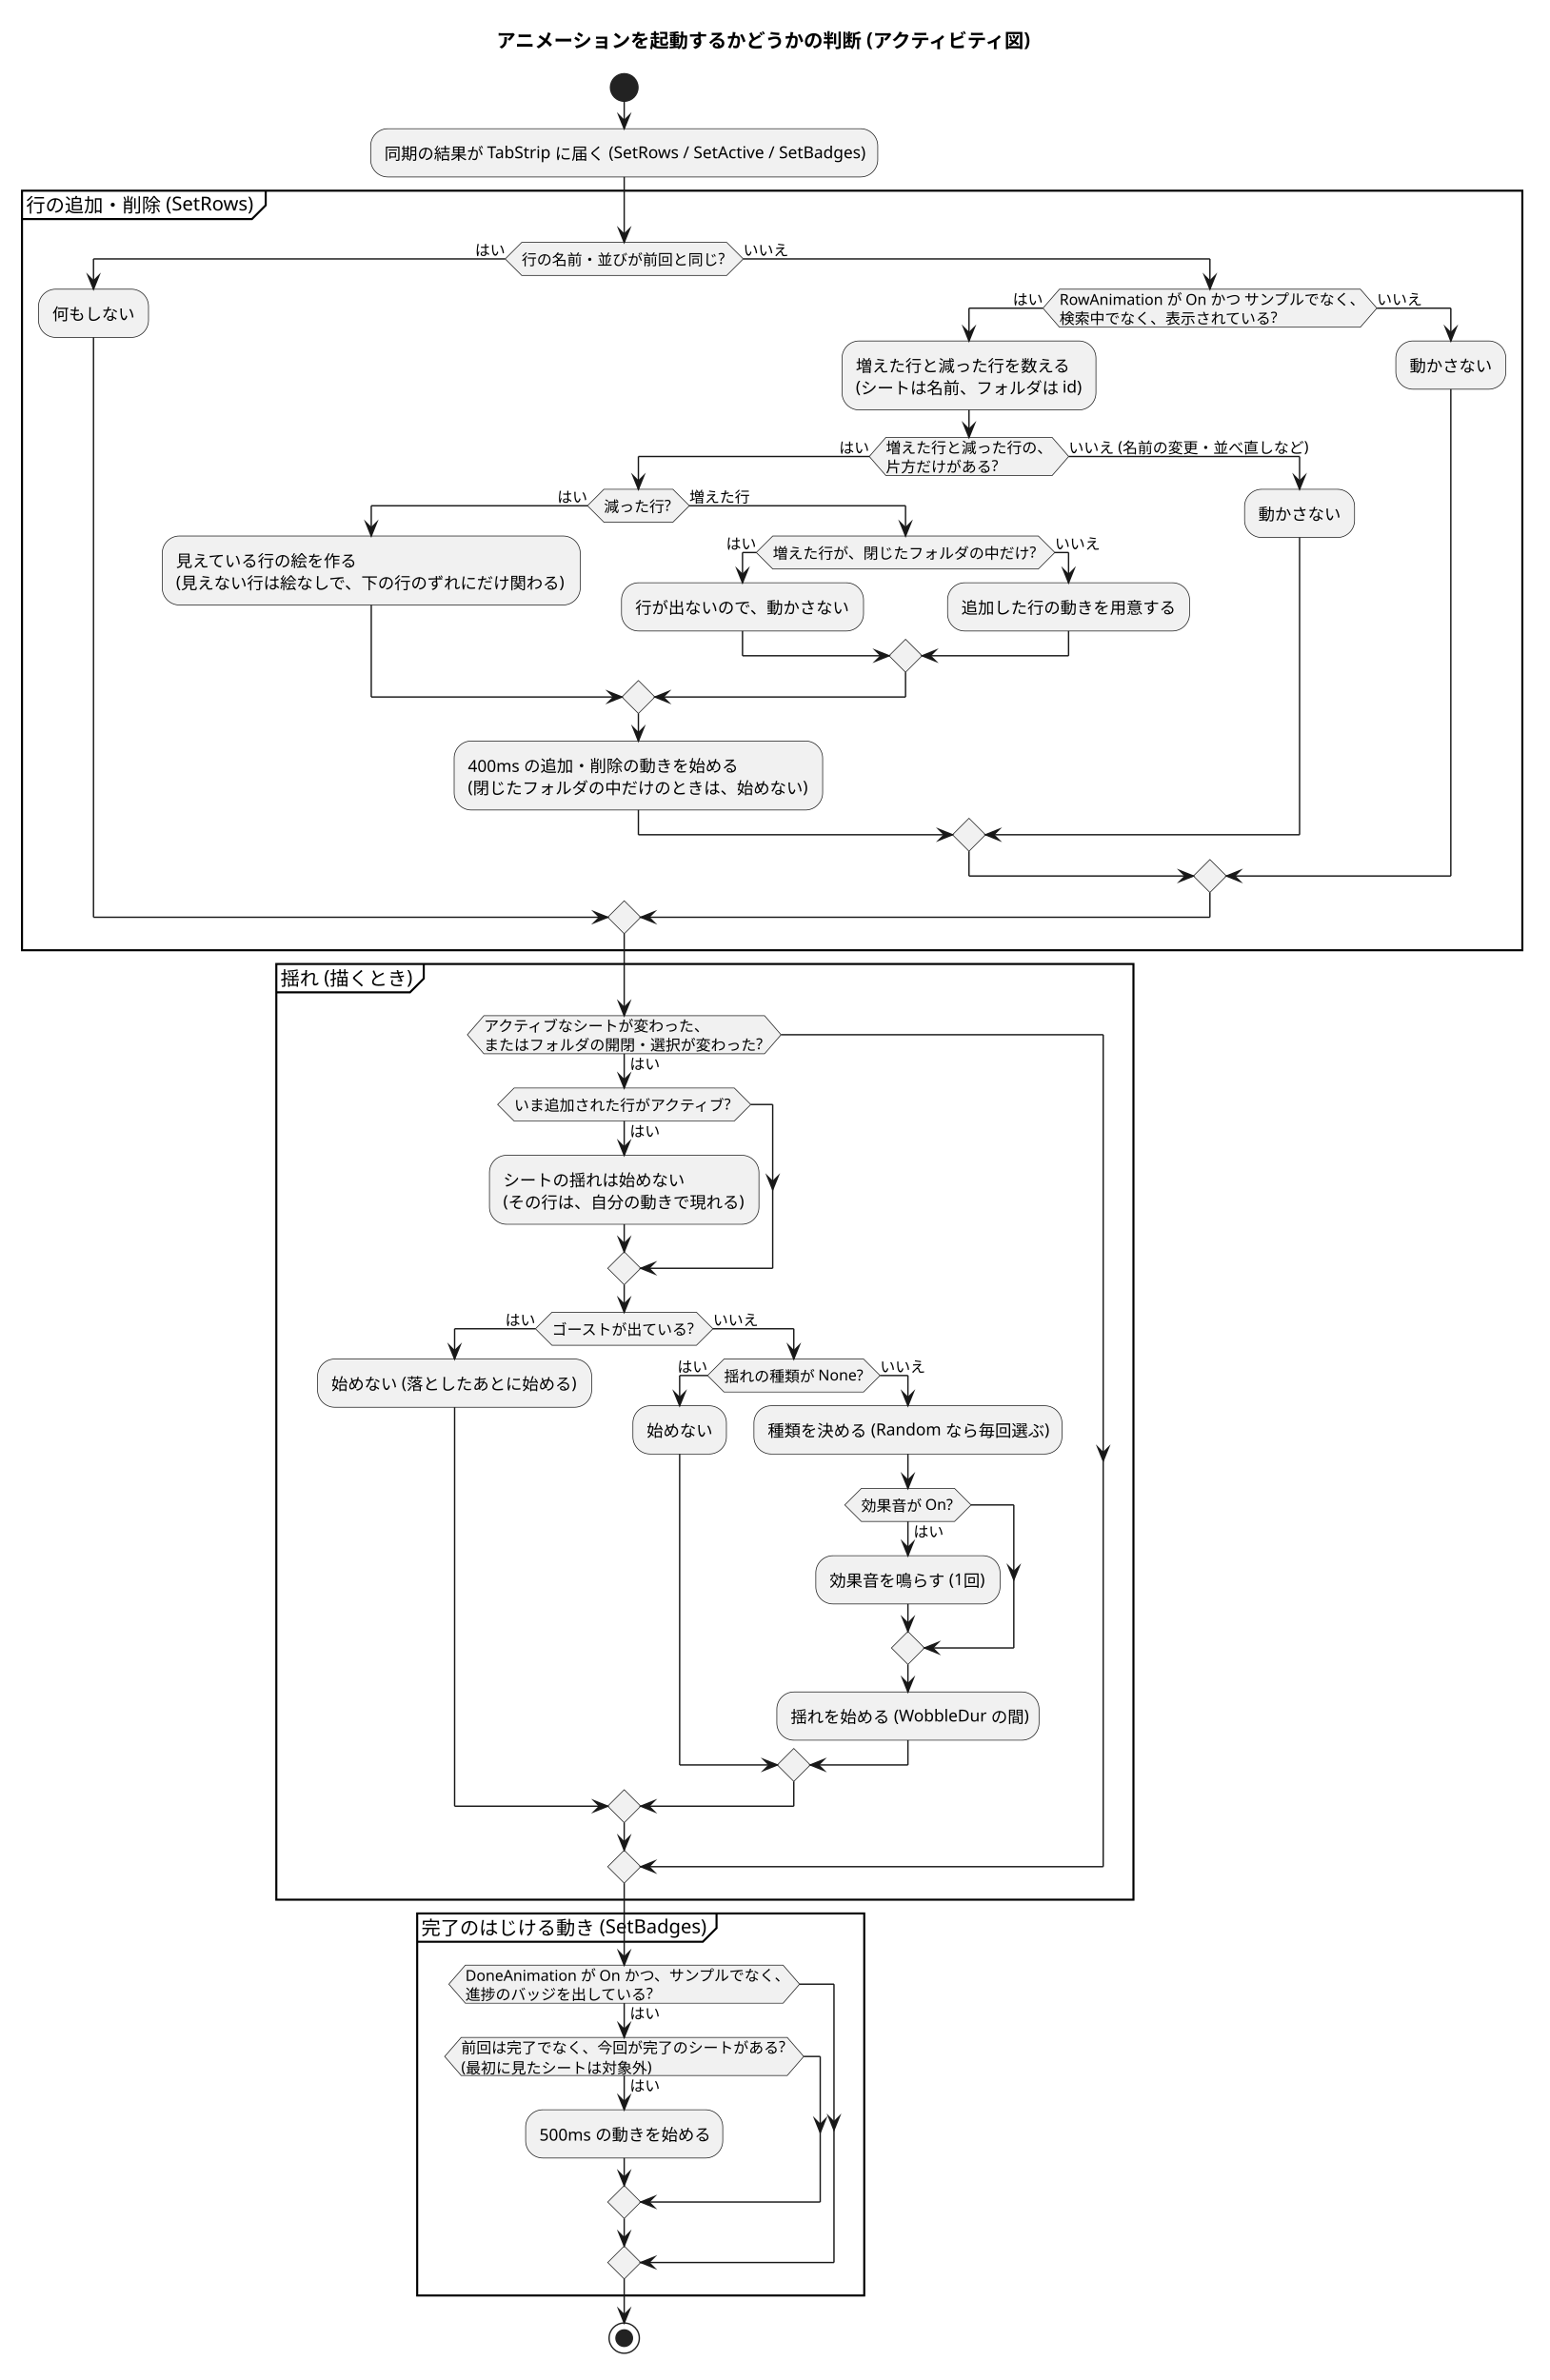
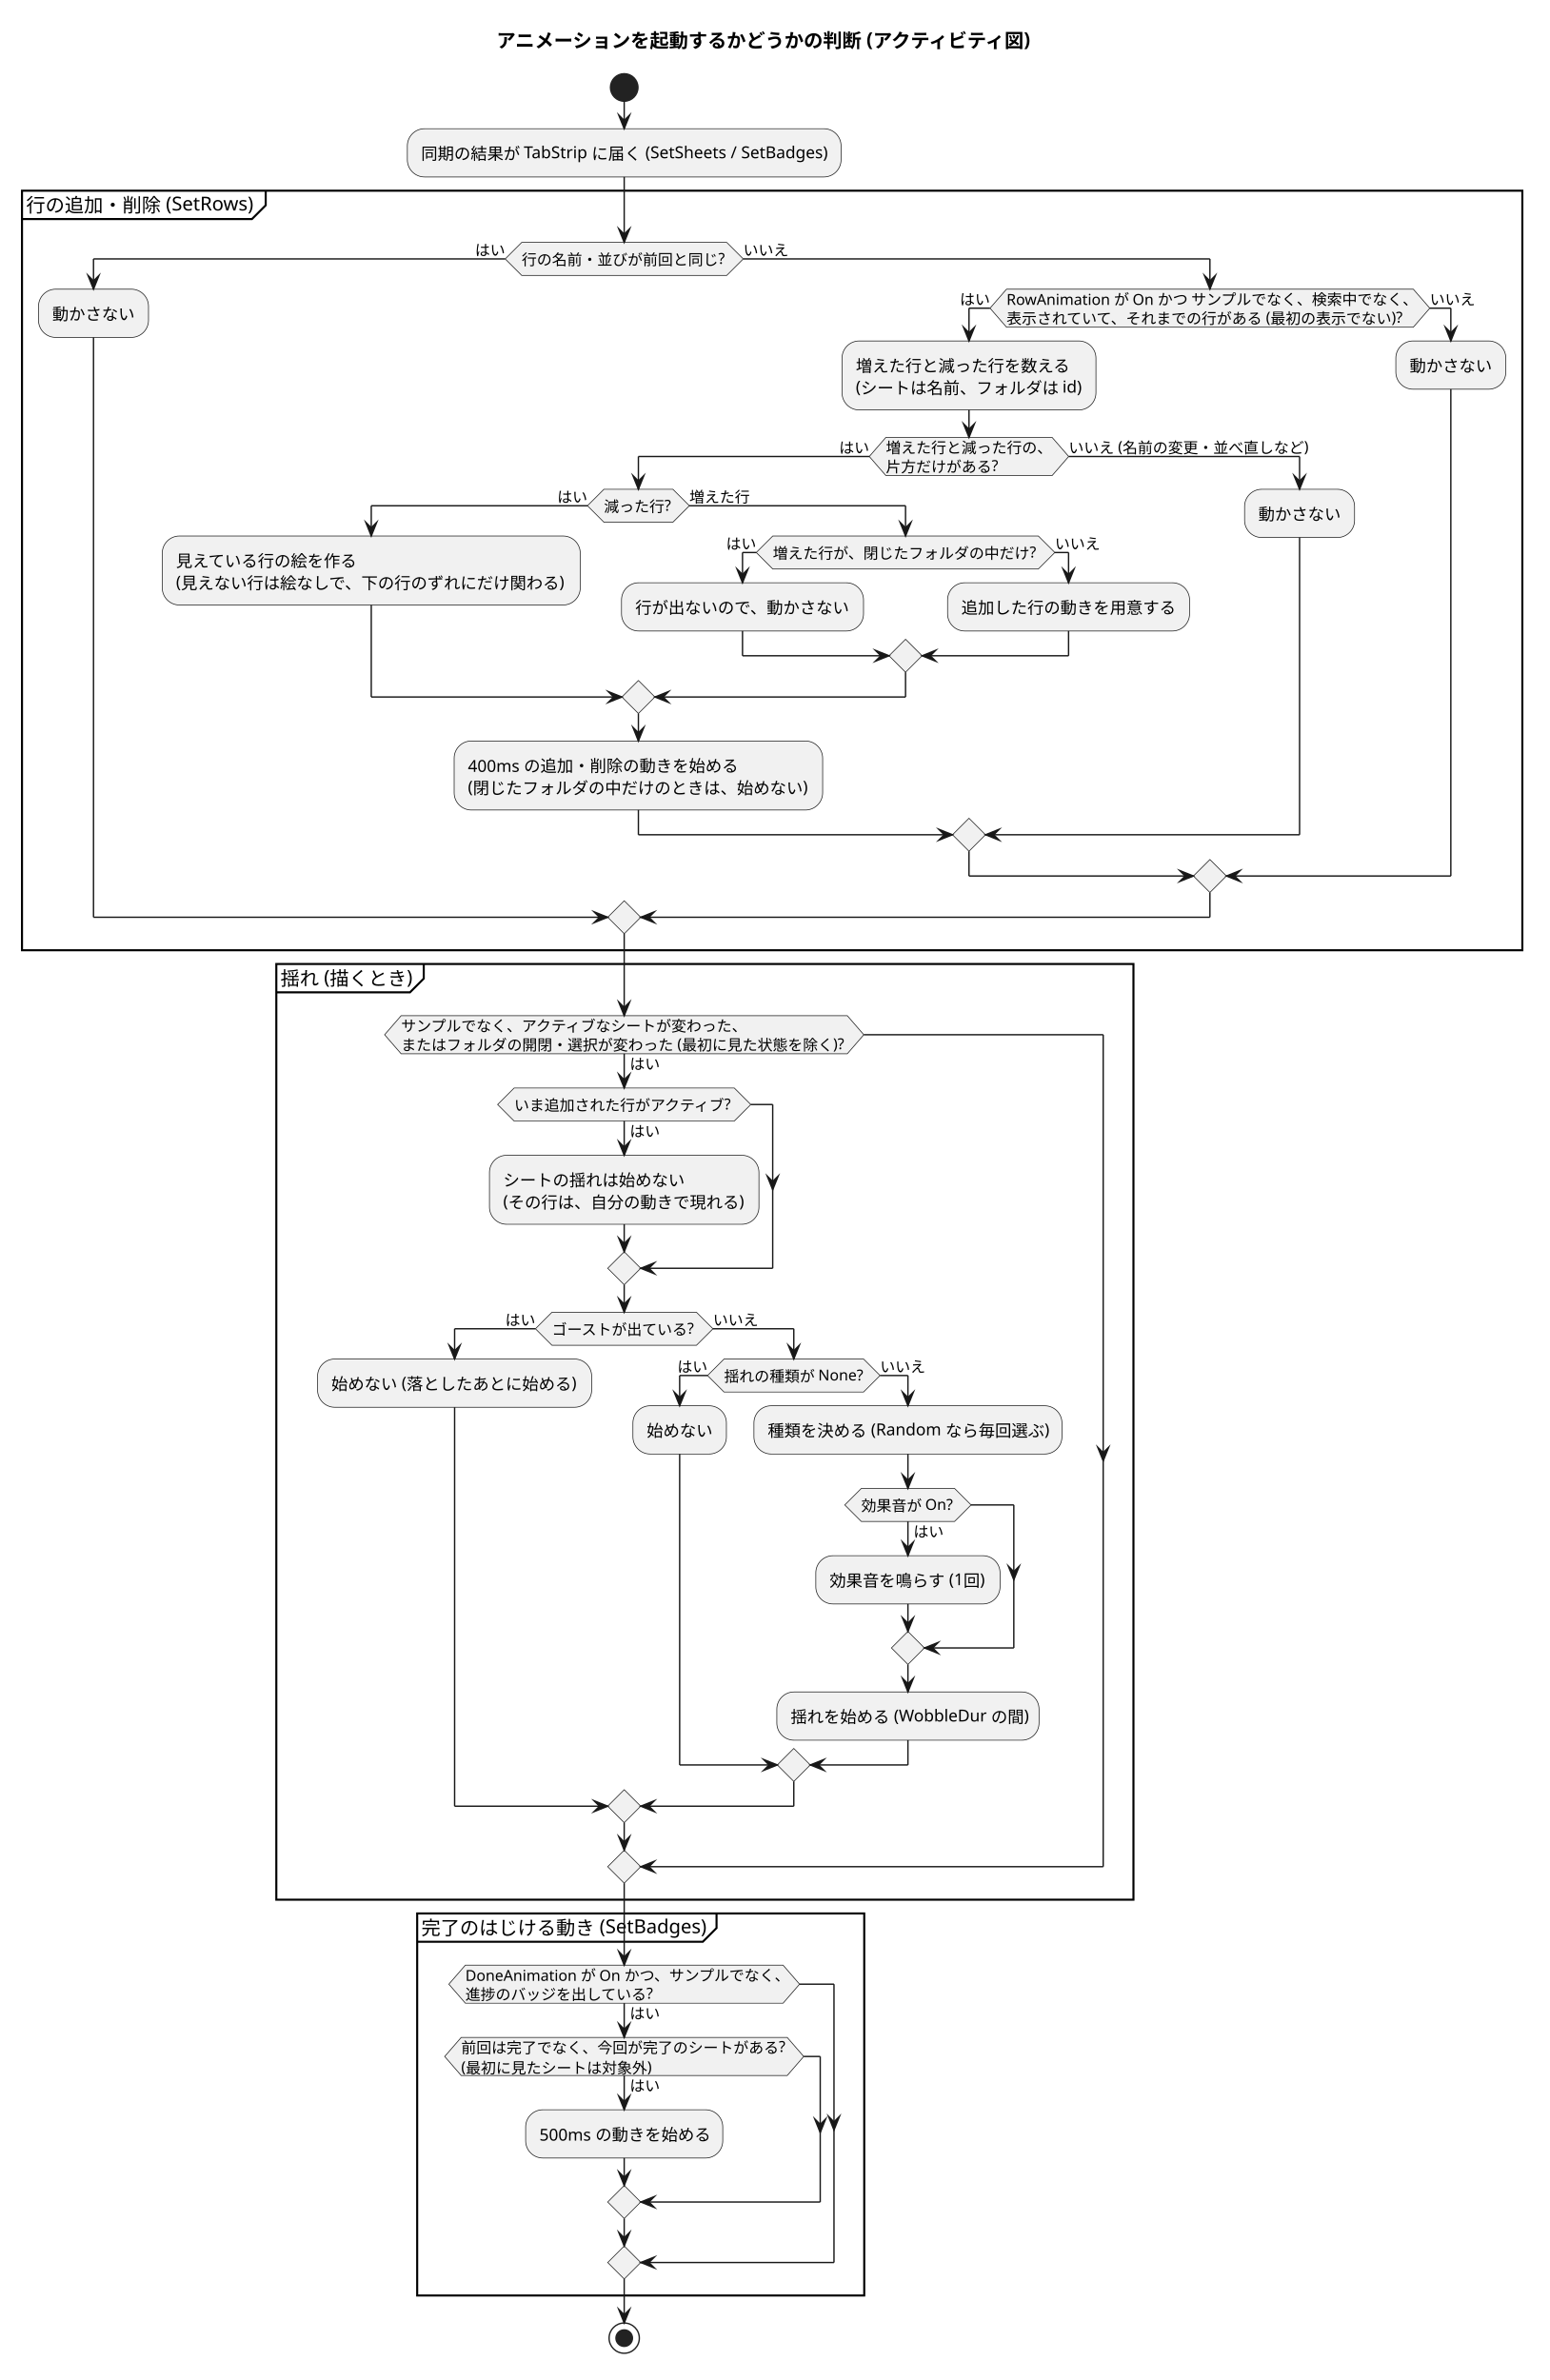
<svg xmlns="http://www.w3.org/2000/svg" version="1.1" data-diagram-type="ACTIVITY" style="width:1127px;height:1731px;background:#FFFFFF;" width="1127px" height="1731px" viewBox="0 0 1127 1731" zoomAndPan="magnify" preserveAspectRatio="none" contentStyleType="text/css">
  <defs />
  <g font-family="sans-serif" lengthAdjust="spacing">
    <g class="title" data-source-line="1">
      <text x="361.042" y="34.533" fill="#000" font-size="14" textLength="403.026" font-weight="700">アニメーションを起動するかどうかの判断 (アクティビティ図)</text>
    </g>
    <ellipse cx="453.95" cy="63.609" rx="10" ry="10" fill="#222" style="stroke:#222;stroke-width:1;" />
-     <rect x="269.567" y="93.609" width="368.768" height="35.094" fill="#F1F1F1" style="stroke:#181818;stroke-width:0.5;" rx="12.5" ry="12.5" />
-     <text x="279.567" y="116.066" fill="#000" font-size="12" textLength="348.768">同期の結果が TabStrip に届く (SetRows / SetActive / SetBadges)</text>
+     <rect x="296.236" y="93.609" width="315.43" height="35.094" fill="#F1F1F1" style="stroke:#181818;stroke-width:0.5;" rx="12.5" ry="12.5" />
+     <text x="306.236" y="116.066" fill="#000" font-size="12" textLength="295.43">同期の結果が TabStrip に届く (SetSheets / SetBadges)</text>
    <rect x="16" y="138.703" width="1091.11" height="552.422" fill="none" style="stroke:#000;stroke-width:1.5;" />
    <path d="M193.234,138.703 L193.234,149.313 L183.234,159.313 L16,159.313" style="stroke:#000;stroke-width:1.5;" fill="none" />
    <text x="19" y="154.236" fill="#000" font-size="14" textLength="167.234">行の追加・削除 (SetRows)</text>
    <polygon points="379.392,176.313,528.509,176.313,540.509,188.313,528.509,200.313,379.392,200.313,367.392,188.313,379.392,176.313" fill="#F1F1F1" style="stroke:#181818;stroke-width:0.5;stroke-linejoin:miter;stroke-miterlimit:10;" />
    <text x="379.392" y="192.813" fill="#000" font-size="11" textLength="149.118">行の名前・並びが前回と同じ?</text>
    <text x="345.392" y="185.896" fill="#000" font-size="11" textLength="22">はい</text>
    <text x="540.509" y="185.896" fill="#000" font-size="11" textLength="33">いいえ</text>
    <rect x="28" y="210.313" width="80" height="35.094" fill="#F1F1F1" style="stroke:#181818;stroke-width:0.5;" rx="12.5" ry="12.5" />
-     <text x="38" y="232.77" fill="#000" font-size="12" textLength="60">何もしない</text>
-     <polygon points="770.492,210.313,989.31,210.313,1001.31,224.148,989.31,237.984,770.492,237.984,758.492,224.148,770.492,210.313" fill="#F1F1F1" style="stroke:#181818;stroke-width:0.5;stroke-linejoin:miter;stroke-miterlimit:10;" />
-     <text x="770.492" y="221.731" fill="#000" font-size="11" textLength="218.818">RowAnimation が On かつ サンプルでなく、</text>
-     <text x="770.492" y="235.567" fill="#000" font-size="11" textLength="160.118">検索中でなく、表示されている?</text>
-     <text x="736.492" y="221.731" fill="#000" font-size="11" textLength="22">はい</text>
-     <text x="1001.31" y="221.731" fill="#000" font-size="11" textLength="33">いいえ</text>
+     <text x="38" y="232.77" fill="#000" font-size="12" textLength="60">動かさない</text>
+     <polygon points="731.992,210.313,1027.81,210.313,1039.81,224.148,1027.81,237.984,731.992,237.984,719.992,224.148,731.992,210.313" fill="#F1F1F1" style="stroke:#181818;stroke-width:0.5;stroke-linejoin:miter;stroke-miterlimit:10;" />
+     <text x="731.992" y="221.731" fill="#000" font-size="11" textLength="295.818">RowAnimation が On かつ サンプルでなく、検索中でなく、</text>
+     <text x="731.992" y="235.567" fill="#000" font-size="11" textLength="291.5">表示されていて、それまでの行がある (最初の表示でない)?</text>
+     <text x="697.992" y="221.731" fill="#000" font-size="11" textLength="22">はい</text>
+     <text x="1039.81" y="221.731" fill="#000" font-size="11" textLength="33">いいえ</text>
    <rect x="612.359" y="247.984" width="184.666" height="50.188" fill="#F1F1F1" style="stroke:#181818;stroke-width:0.5;" rx="12.5" ry="12.5" />
    <text x="622.359" y="270.441" fill="#000" font-size="12" textLength="156">増えた行と減った行を数える</text>
    <text x="622.359" y="285.535" fill="#000" font-size="12" textLength="164.666">(シートは名前、フォルダは id)</text>
    <polygon points="644.192,318.172,765.192,318.172,777.192,332.008,765.192,345.844,644.192,345.844,632.192,332.008,644.192,318.172" fill="#F1F1F1" style="stroke:#181818;stroke-width:0.5;stroke-linejoin:miter;stroke-miterlimit:10;" />
    <text x="644.192" y="329.591" fill="#000" font-size="11" textLength="121">増えた行と減った行の、</text>
    <text x="644.192" y="343.427" fill="#000" font-size="11" textLength="83.118">片方だけがある?</text>
    <text x="610.192" y="329.591" fill="#000" font-size="11" textLength="22">はい</text>
    <text x="777.192" y="329.591" fill="#000" font-size="11" textLength="175.382">いいえ (名前の変更・並べ直しなど)</text>
    <polygon points="439.215,355.844,489.332,355.844,501.332,367.844,489.332,379.844,439.215,379.844,427.215,367.844,439.215,355.844" fill="#F1F1F1" style="stroke:#181818;stroke-width:0.5;stroke-linejoin:miter;stroke-miterlimit:10;" />
    <text x="439.215" y="372.345" fill="#000" font-size="11" textLength="50.118">減った行?</text>
    <text x="405.215" y="365.427" fill="#000" font-size="11" textLength="22">はい</text>
    <text x="501.332" y="365.427" fill="#000" font-size="11" textLength="44">増えた行</text>
    <rect x="118" y="389.844" width="303.992" height="50.188" fill="#F1F1F1" style="stroke:#181818;stroke-width:0.5;" rx="12.5" ry="12.5" />
    <text x="128" y="412.301" fill="#000" font-size="12" textLength="132">見えている行の絵を作る</text>
    <text x="128" y="427.395" fill="#000" font-size="12" textLength="283.992">(見えない行は絵なしで、下の行のずれにだけ関わる)</text>
    <polygon points="561.992,389.844,755.11,389.844,767.11,401.844,755.11,413.844,561.992,413.844,549.992,401.844,561.992,389.844" fill="#F1F1F1" style="stroke:#181818;stroke-width:0.5;stroke-linejoin:miter;stroke-miterlimit:10;" />
    <text x="561.992" y="406.345" fill="#000" font-size="11" textLength="193.118">増えた行が、閉じたフォルダの中だけ?</text>
    <text x="527.992" y="399.427" fill="#000" font-size="11" textLength="22">はい</text>
    <text x="767.11" y="399.427" fill="#000" font-size="11" textLength="33">いいえ</text>
    <rect x="451.992" y="423.844" width="176" height="35.094" fill="#F1F1F1" style="stroke:#181818;stroke-width:0.5;" rx="12.5" ry="12.5" />
    <text x="461.992" y="446.301" fill="#000" font-size="12" textLength="156">行が出ないので、動かさない</text>
    <rect x="689.11" y="423.844" width="176" height="35.094" fill="#F1F1F1" style="stroke:#181818;stroke-width:0.5;" rx="12.5" ry="12.5" />
    <text x="699.11" y="446.301" fill="#000" font-size="12" textLength="156">追加した行の動きを用意する</text>
    <polygon points="658.551,464.938,670.551,476.938,658.551,488.938,646.551,476.938,658.551,464.938" fill="#F1F1F1" style="stroke:#181818;stroke-width:0.5;stroke-linejoin:miter;stroke-miterlimit:10;" />
    <polygon points="464.274,494.938,476.274,506.938,464.274,518.938,452.274,506.938,464.274,494.938" fill="#F1F1F1" style="stroke:#181818;stroke-width:0.5;stroke-linejoin:miter;stroke-miterlimit:10;" />
    <rect x="330.277" y="538.938" width="267.992" height="50.188" fill="#F1F1F1" style="stroke:#181818;stroke-width:0.5;" rx="12.5" ry="12.5" />
    <text x="340.277" y="561.395" fill="#000" font-size="12" textLength="195.352">400ms の追加・削除の動きを始める</text>
    <text x="340.277" y="576.488" fill="#000" font-size="12" textLength="247.992">(閉じたフォルダの中だけのときは、始めない)</text>
    <rect x="905.11" y="355.844" width="80" height="35.094" fill="#F1F1F1" style="stroke:#181818;stroke-width:0.5;" rx="12.5" ry="12.5" />
    <text x="915.11" y="378.301" fill="#000" font-size="12" textLength="60">動かさない</text>
    <polygon points="704.692,595.125,716.692,607.125,704.692,619.125,692.692,607.125,704.692,595.125" fill="#F1F1F1" style="stroke:#181818;stroke-width:0.5;stroke-linejoin:miter;stroke-miterlimit:10;" />
    <rect x="1015.11" y="247.984" width="80" height="35.094" fill="#F1F1F1" style="stroke:#181818;stroke-width:0.5;" rx="12.5" ry="12.5" />
    <text x="1025.11" y="270.441" fill="#000" font-size="12" textLength="60">動かさない</text>
    <polygon points="879.901,625.125,891.901,637.125,879.901,649.125,867.901,637.125,879.901,625.125" fill="#F1F1F1" style="stroke:#181818;stroke-width:0.5;stroke-linejoin:miter;stroke-miterlimit:10;" />
    <polygon points="453.95,655.125,465.95,667.125,453.95,679.125,441.95,667.125,453.95,655.125" fill="#F1F1F1" style="stroke:#181818;stroke-width:0.5;stroke-linejoin:miter;stroke-miterlimit:10;" />
    <rect x="200.954" y="701.125" width="623.344" height="680.539" fill="none" style="stroke:#000;stroke-width:1.5;" />
    <path d="M308.167,701.125 L308.167,711.734 L298.167,721.734 L200.954,721.734" style="stroke:#000;stroke-width:1.5;" fill="none" />
    <text x="203.954" y="716.658" fill="#000" font-size="14" textLength="97.214">揺れ (描くとき)</text>
    <rect x="355.954" y="840.242" width="195.992" height="50.188" fill="#F1F1F1" style="stroke:#181818;stroke-width:0.5;" rx="12.5" ry="12.5" />
    <text x="365.954" y="862.699" fill="#000" font-size="12" textLength="132">シートの揺れは始めない</text>
    <text x="365.954" y="877.793" fill="#000" font-size="12" textLength="175.992">(その行は、自分の動きで現れる)</text>
    <polygon points="373.892,791.324,534.009,791.324,546.009,803.324,534.009,815.324,373.892,815.324,361.892,803.324,373.892,791.324" fill="#F1F1F1" style="stroke:#181818;stroke-width:0.5;stroke-linejoin:miter;stroke-miterlimit:10;" />
    <text x="457.95" y="826.743" fill="#000" font-size="11" textLength="22">はい</text>
    <text x="373.892" y="807.825" fill="#000" font-size="11" textLength="160.118">いま追加された行がアクティブ?</text>
    <polygon points="453.95,910.43,465.95,922.43,453.95,934.43,441.95,922.43,453.95,910.43" fill="#F1F1F1" style="stroke:#181818;stroke-width:0.5;stroke-linejoin:miter;stroke-miterlimit:10;" />
    <polygon points="401.392,954.43,506.509,954.43,518.509,966.43,506.509,978.43,401.392,978.43,389.392,966.43,401.392,954.43" fill="#F1F1F1" style="stroke:#181818;stroke-width:0.5;stroke-linejoin:miter;stroke-miterlimit:10;" />
    <text x="401.392" y="970.931" fill="#000" font-size="11" textLength="105.118">ゴーストが出ている?</text>
    <text x="367.392" y="964.013" fill="#000" font-size="11" textLength="22">はい</text>
    <text x="518.509" y="964.013" fill="#000" font-size="11" textLength="33">いいえ</text>
    <rect x="230.954" y="988.43" width="199.326" height="35.094" fill="#F1F1F1" style="stroke:#181818;stroke-width:0.5;" rx="12.5" ry="12.5" />
    <text x="240.954" y="1010.887" fill="#000" font-size="12" textLength="179.326">始めない (落としたあとに始める)</text>
    <polygon points="526.549,988.43,628.019,988.43,640.019,1000.43,628.019,1012.43,526.549,1012.43,514.549,1000.43,526.549,988.43" fill="#F1F1F1" style="stroke:#181818;stroke-width:0.5;stroke-linejoin:miter;stroke-miterlimit:10;" />
    <text x="526.549" y="1004.931" fill="#000" font-size="11" textLength="101.471">揺れの種類が None?</text>
    <text x="492.549" y="998.013" fill="#000" font-size="11" textLength="22">はい</text>
    <text x="640.019" y="998.013" fill="#000" font-size="11" textLength="33">いいえ</text>
    <rect x="460.28" y="1022.43" width="68" height="35.094" fill="#F1F1F1" style="stroke:#181818;stroke-width:0.5;" rx="12.5" ry="12.5" />
    <text x="470.28" y="1044.887" fill="#000" font-size="12" textLength="48">始めない</text>
    <rect x="548.28" y="1022.43" width="224.018" height="35.094" fill="#F1F1F1" style="stroke:#181818;stroke-width:0.5;" rx="12.5" ry="12.5" />
    <text x="558.28" y="1044.887" fill="#000" font-size="12" textLength="204.018">種類を決める (Random なら毎回選ぶ)</text>
    <rect x="593.289" y="1131.477" width="134" height="35.094" fill="#F1F1F1" style="stroke:#181818;stroke-width:0.5;" rx="12.5" ry="12.5" />
    <text x="603.289" y="1153.934" fill="#000" font-size="12" textLength="114">効果音を鳴らす (1回)</text>
    <polygon points="626.365,1082.559,694.212,1082.559,706.212,1094.559,694.212,1106.559,626.365,1106.559,614.365,1094.559,626.365,1082.559" fill="#F1F1F1" style="stroke:#181818;stroke-width:0.5;stroke-linejoin:miter;stroke-miterlimit:10;" />
    <text x="664.289" y="1117.978" fill="#000" font-size="11" textLength="22">はい</text>
    <text x="626.365" y="1099.06" fill="#000" font-size="11" textLength="67.848">効果音が On?</text>
    <polygon points="660.289,1186.57,672.289,1198.57,660.289,1210.57,648.289,1198.57,660.289,1186.57" fill="#F1F1F1" style="stroke:#181818;stroke-width:0.5;stroke-linejoin:miter;stroke-miterlimit:10;" />
    <rect x="564.947" y="1230.57" width="190.684" height="35.094" fill="#F1F1F1" style="stroke:#181818;stroke-width:0.5;" rx="12.5" ry="12.5" />
    <text x="574.947" y="1253.027" fill="#000" font-size="12" textLength="170.684">揺れを始める (WobbleDur の間)</text>
    <polygon points="577.284,1271.664,589.284,1283.664,577.284,1295.664,565.284,1283.664,577.284,1271.664" fill="#F1F1F1" style="stroke:#181818;stroke-width:0.5;stroke-linejoin:miter;stroke-miterlimit:10;" />
    <polygon points="453.95,1301.664,465.95,1313.664,453.95,1325.664,441.95,1313.664,453.95,1301.664" fill="#F1F1F1" style="stroke:#181818;stroke-width:0.5;stroke-linejoin:miter;stroke-miterlimit:10;" />
-     <polygon points="351.892,738.734,556.009,738.734,568.009,752.57,556.009,766.406,351.892,766.406,339.892,752.57,351.892,738.734" fill="#F1F1F1" style="stroke:#181818;stroke-width:0.5;stroke-linejoin:miter;stroke-miterlimit:10;" />
+     <polygon points="291.7,738.734,616.2,738.734,628.2,752.57,616.2,766.406,291.7,766.406,279.7,752.57,291.7,738.734" fill="#F1F1F1" style="stroke:#181818;stroke-width:0.5;stroke-linejoin:miter;stroke-miterlimit:10;" />
    <text x="457.95" y="777.825" fill="#000" font-size="11" textLength="22">はい</text>
-     <text x="351.892" y="750.153" fill="#000" font-size="11" textLength="165">アクティブなシートが変わった、</text>
-     <text x="351.892" y="763.989" fill="#000" font-size="11" textLength="204.118">またはフォルダの開閉・選択が変わった?</text>
+     <text x="291.7" y="750.153" fill="#000" font-size="11" textLength="253">サンプルでなく、アクティブなシートが変わった、</text>
+     <text x="291.7" y="763.989" fill="#000" font-size="11" textLength="324.5">またはフォルダの開閉・選択が変わった (最初に見た状態を除く)?</text>
    <polygon points="453.95,1345.664,465.95,1357.664,453.95,1369.664,441.95,1357.664,453.95,1345.664" fill="#F1F1F1" style="stroke:#181818;stroke-width:0.5;stroke-linejoin:miter;stroke-miterlimit:10;" />
    <rect x="303.392" y="1391.664" width="325.118" height="277.883" fill="none" style="stroke:#000;stroke-width:1.5;" />
    <path d="M521.102,1391.664 L521.102,1402.273 L511.102,1412.273 L303.392,1412.273" style="stroke:#000;stroke-width:1.5;" fill="none" />
    <text x="306.392" y="1407.197" fill="#000" font-size="14" textLength="207.71">完了のはじける動き (SetBadges)</text>
    <rect x="382.275" y="1534.453" width="143.352" height="35.094" fill="#F1F1F1" style="stroke:#181818;stroke-width:0.5;" rx="12.5" ry="12.5" />
    <text x="392.275" y="1556.91" fill="#000" font-size="12" textLength="123.352">500ms の動きを始める</text>
    <polygon points="335.392,1481.863,572.509,1481.863,584.509,1495.699,572.509,1509.535,335.392,1509.535,323.392,1495.699,335.392,1481.863" fill="#F1F1F1" style="stroke:#181818;stroke-width:0.5;stroke-linejoin:miter;stroke-miterlimit:10;" />
    <text x="457.95" y="1520.954" fill="#000" font-size="11" textLength="22">はい</text>
    <text x="335.392" y="1493.282" fill="#000" font-size="11" textLength="237.118">前回は完了でなく、今回が完了のシートがある?</text>
    <text x="335.392" y="1507.118" fill="#000" font-size="11" textLength="139.326">(最初に見たシートは対象外)</text>
    <polygon points="453.95,1589.547,465.95,1601.547,453.95,1613.547,441.95,1601.547,453.95,1589.547" fill="#F1F1F1" style="stroke:#181818;stroke-width:0.5;stroke-linejoin:miter;stroke-miterlimit:10;" />
    <polygon points="338.424,1429.273,569.477,1429.273,581.477,1443.109,569.477,1456.945,338.424,1456.945,326.424,1443.109,338.424,1429.273" fill="#F1F1F1" style="stroke:#181818;stroke-width:0.5;stroke-linejoin:miter;stroke-miterlimit:10;" />
    <text x="457.95" y="1468.364" fill="#000" font-size="11" textLength="22">はい</text>
    <text x="338.424" y="1440.692" fill="#000" font-size="11" textLength="231.054">DoneAnimation が On かつ、サンプルでなく、</text>
    <text x="338.424" y="1454.528" fill="#000" font-size="11" textLength="138.118">進捗のバッジを出している?</text>
    <polygon points="453.95,1633.547,465.95,1645.547,453.95,1657.547,441.95,1645.547,453.95,1633.547" fill="#F1F1F1" style="stroke:#181818;stroke-width:0.5;stroke-linejoin:miter;stroke-miterlimit:10;" />
    <ellipse cx="453.95" cy="1700.547" rx="11" ry="11" fill="none" style="stroke:#222;stroke-width:1;" />
    <ellipse cx="453.95" cy="1700.547" rx="6" ry="6" fill="#222" style="stroke:#222;stroke-width:1;" />
    <line x1="453.95" y1="73.609" x2="453.95" y2="93.609" style="stroke:#181818;stroke-width:1;" />
    <polygon points="449.95,83.609,453.95,93.609,457.95,83.609,453.95,87.609" fill="#181818" style="stroke:#181818;stroke-width:1;stroke-linejoin:miter;stroke-miterlimit:10;" />
    <line x1="549.992" y1="401.844" x2="539.992" y2="401.844" style="stroke:#181818;stroke-width:1;" />
    <line x1="539.992" y1="401.844" x2="539.992" y2="423.844" style="stroke:#181818;stroke-width:1;" />
    <polygon points="535.992,413.844,539.992,423.844,543.992,413.844,539.992,417.844" fill="#181818" style="stroke:#181818;stroke-width:1;stroke-linejoin:miter;stroke-miterlimit:10;" />
    <line x1="767.11" y1="401.844" x2="777.11" y2="401.844" style="stroke:#181818;stroke-width:1;" />
    <line x1="777.11" y1="401.844" x2="777.11" y2="423.844" style="stroke:#181818;stroke-width:1;" />
    <polygon points="773.11,413.844,777.11,423.844,781.11,413.844,777.11,417.844" fill="#181818" style="stroke:#181818;stroke-width:1;stroke-linejoin:miter;stroke-miterlimit:10;" />
    <line x1="539.992" y1="458.938" x2="539.992" y2="476.938" style="stroke:#181818;stroke-width:1;" />
    <line x1="539.992" y1="476.938" x2="646.551" y2="476.938" style="stroke:#181818;stroke-width:1;" />
    <polygon points="636.551,472.938,646.551,476.938,636.551,480.938,640.551,476.938" fill="#181818" style="stroke:#181818;stroke-width:1;stroke-linejoin:miter;stroke-miterlimit:10;" />
    <line x1="777.11" y1="458.938" x2="777.11" y2="476.938" style="stroke:#181818;stroke-width:1;" />
    <line x1="777.11" y1="476.938" x2="670.551" y2="476.938" style="stroke:#181818;stroke-width:1;" />
    <polygon points="680.551,472.938,670.551,476.938,680.551,480.938,676.551,476.938" fill="#181818" style="stroke:#181818;stroke-width:1;stroke-linejoin:miter;stroke-miterlimit:10;" />
    <line x1="427.215" y1="367.844" x2="269.996" y2="367.844" style="stroke:#181818;stroke-width:1;" />
    <line x1="269.996" y1="367.844" x2="269.996" y2="389.844" style="stroke:#181818;stroke-width:1;" />
    <polygon points="265.996,379.844,269.996,389.844,273.996,379.844,269.996,383.844" fill="#181818" style="stroke:#181818;stroke-width:1;stroke-linejoin:miter;stroke-miterlimit:10;" />
    <line x1="501.332" y1="367.844" x2="658.551" y2="367.844" style="stroke:#181818;stroke-width:1;" />
    <line x1="658.551" y1="367.844" x2="658.551" y2="389.844" style="stroke:#181818;stroke-width:1;" />
    <polygon points="654.551,379.844,658.551,389.844,662.551,379.844,658.551,383.844" fill="#181818" style="stroke:#181818;stroke-width:1;stroke-linejoin:miter;stroke-miterlimit:10;" />
    <line x1="269.996" y1="440.031" x2="269.996" y2="506.938" style="stroke:#181818;stroke-width:1;" />
    <line x1="269.996" y1="506.938" x2="452.274" y2="506.938" style="stroke:#181818;stroke-width:1;" />
    <polygon points="442.274,502.938,452.274,506.938,442.274,510.938,446.274,506.938" fill="#181818" style="stroke:#181818;stroke-width:1;stroke-linejoin:miter;stroke-miterlimit:10;" />
    <line x1="658.551" y1="488.938" x2="658.551" y2="506.938" style="stroke:#181818;stroke-width:1;" />
    <line x1="658.551" y1="506.938" x2="476.274" y2="506.938" style="stroke:#181818;stroke-width:1;" />
    <polygon points="486.274,502.938,476.274,506.938,486.274,510.938,482.274,506.938" fill="#181818" style="stroke:#181818;stroke-width:1;stroke-linejoin:miter;stroke-miterlimit:10;" />
    <line x1="464.274" y1="518.938" x2="464.274" y2="538.938" style="stroke:#181818;stroke-width:1;" />
    <polygon points="460.274,528.938,464.274,538.938,468.274,528.938,464.274,532.938" fill="#181818" style="stroke:#181818;stroke-width:1;stroke-linejoin:miter;stroke-miterlimit:10;" />
    <line x1="632.192" y1="332.008" x2="464.274" y2="332.008" style="stroke:#181818;stroke-width:1;" />
    <line x1="464.274" y1="332.008" x2="464.274" y2="355.844" style="stroke:#181818;stroke-width:1;" />
    <polygon points="460.274,345.844,464.274,355.844,468.274,345.844,464.274,349.844" fill="#181818" style="stroke:#181818;stroke-width:1;stroke-linejoin:miter;stroke-miterlimit:10;" />
    <line x1="777.192" y1="332.008" x2="945.11" y2="332.008" style="stroke:#181818;stroke-width:1;" />
    <line x1="945.11" y1="332.008" x2="945.11" y2="355.844" style="stroke:#181818;stroke-width:1;" />
    <polygon points="941.11,345.844,945.11,355.844,949.11,345.844,945.11,349.844" fill="#181818" style="stroke:#181818;stroke-width:1;stroke-linejoin:miter;stroke-miterlimit:10;" />
    <line x1="464.274" y1="589.125" x2="464.274" y2="607.125" style="stroke:#181818;stroke-width:1;" />
    <line x1="464.274" y1="607.125" x2="692.692" y2="607.125" style="stroke:#181818;stroke-width:1;" />
    <polygon points="682.692,603.125,692.692,607.125,682.692,611.125,686.692,607.125" fill="#181818" style="stroke:#181818;stroke-width:1;stroke-linejoin:miter;stroke-miterlimit:10;" />
    <line x1="945.11" y1="390.938" x2="945.11" y2="607.125" style="stroke:#181818;stroke-width:1;" />
    <line x1="945.11" y1="607.125" x2="716.692" y2="607.125" style="stroke:#181818;stroke-width:1;" />
    <polygon points="726.692,603.125,716.692,607.125,726.692,611.125,722.692,607.125" fill="#181818" style="stroke:#181818;stroke-width:1;stroke-linejoin:miter;stroke-miterlimit:10;" />
    <line x1="704.692" y1="298.172" x2="704.692" y2="318.172" style="stroke:#181818;stroke-width:1;" />
    <polygon points="700.692,308.172,704.692,318.172,708.692,308.172,704.692,312.172" fill="#181818" style="stroke:#181818;stroke-width:1;stroke-linejoin:miter;stroke-miterlimit:10;" />
-     <line x1="758.492" y1="224.148" x2="704.692" y2="224.148" style="stroke:#181818;stroke-width:1;" />
+     <line x1="719.992" y1="224.148" x2="704.692" y2="224.148" style="stroke:#181818;stroke-width:1;" />
    <line x1="704.692" y1="224.148" x2="704.692" y2="247.984" style="stroke:#181818;stroke-width:1;" />
    <polygon points="700.692,237.984,704.692,247.984,708.692,237.984,704.692,241.984" fill="#181818" style="stroke:#181818;stroke-width:1;stroke-linejoin:miter;stroke-miterlimit:10;" />
-     <line x1="1001.31" y1="224.148" x2="1055.11" y2="224.148" style="stroke:#181818;stroke-width:1;" />
+     <line x1="1039.81" y1="224.148" x2="1055.11" y2="224.148" style="stroke:#181818;stroke-width:1;" />
    <line x1="1055.11" y1="224.148" x2="1055.11" y2="247.984" style="stroke:#181818;stroke-width:1;" />
    <polygon points="1051.11,237.984,1055.11,247.984,1059.11,237.984,1055.11,241.984" fill="#181818" style="stroke:#181818;stroke-width:1;stroke-linejoin:miter;stroke-miterlimit:10;" />
    <line x1="704.692" y1="619.125" x2="704.692" y2="637.125" style="stroke:#181818;stroke-width:1;" />
    <line x1="704.692" y1="637.125" x2="867.901" y2="637.125" style="stroke:#181818;stroke-width:1;" />
    <polygon points="857.901,633.125,867.901,637.125,857.901,641.125,861.901,637.125" fill="#181818" style="stroke:#181818;stroke-width:1;stroke-linejoin:miter;stroke-miterlimit:10;" />
    <line x1="1055.11" y1="283.078" x2="1055.11" y2="637.125" style="stroke:#181818;stroke-width:1;" />
    <line x1="1055.11" y1="637.125" x2="891.901" y2="637.125" style="stroke:#181818;stroke-width:1;" />
    <polygon points="901.901,633.125,891.901,637.125,901.901,641.125,897.901,637.125" fill="#181818" style="stroke:#181818;stroke-width:1;stroke-linejoin:miter;stroke-miterlimit:10;" />
    <line x1="367.392" y1="188.313" x2="68" y2="188.313" style="stroke:#181818;stroke-width:1;" />
    <line x1="68" y1="188.313" x2="68" y2="210.313" style="stroke:#181818;stroke-width:1;" />
    <polygon points="64,200.313,68,210.313,72,200.313,68,204.313" fill="#181818" style="stroke:#181818;stroke-width:1;stroke-linejoin:miter;stroke-miterlimit:10;" />
    <line x1="540.509" y1="188.313" x2="879.901" y2="188.313" style="stroke:#181818;stroke-width:1;" />
    <line x1="879.901" y1="188.313" x2="879.901" y2="210.313" style="stroke:#181818;stroke-width:1;" />
    <polygon points="875.901,200.313,879.901,210.313,883.901,200.313,879.901,204.313" fill="#181818" style="stroke:#181818;stroke-width:1;stroke-linejoin:miter;stroke-miterlimit:10;" />
    <line x1="68" y1="245.406" x2="68" y2="667.125" style="stroke:#181818;stroke-width:1;" />
    <line x1="68" y1="667.125" x2="441.95" y2="667.125" style="stroke:#181818;stroke-width:1;" />
    <polygon points="431.95,663.125,441.95,667.125,431.95,671.125,435.95,667.125" fill="#181818" style="stroke:#181818;stroke-width:1;stroke-linejoin:miter;stroke-miterlimit:10;" />
    <line x1="879.901" y1="649.125" x2="879.901" y2="667.125" style="stroke:#181818;stroke-width:1;" />
    <line x1="879.901" y1="667.125" x2="465.95" y2="667.125" style="stroke:#181818;stroke-width:1;" />
    <polygon points="475.95,663.125,465.95,667.125,475.95,671.125,471.95,667.125" fill="#181818" style="stroke:#181818;stroke-width:1;stroke-linejoin:miter;stroke-miterlimit:10;" />
    <line x1="453.95" y1="128.703" x2="453.95" y2="176.313" style="stroke:#181818;stroke-width:1;" />
    <polygon points="449.95,166.313,453.95,176.313,457.95,166.313,453.95,170.313" fill="#181818" style="stroke:#181818;stroke-width:1;stroke-linejoin:miter;stroke-miterlimit:10;" />
    <line x1="453.95" y1="815.324" x2="453.95" y2="840.242" style="stroke:#181818;stroke-width:1;" />
    <polygon points="449.95,830.242,453.95,840.242,457.95,830.242,453.95,834.242" fill="#181818" style="stroke:#181818;stroke-width:1;stroke-linejoin:miter;stroke-miterlimit:10;" />
    <line x1="546.009" y1="803.324" x2="561.946" y2="803.324" style="stroke:#181818;stroke-width:1;" />
    <polygon points="557.946,855.336,561.946,865.336,565.946,855.336,561.946,859.336" fill="#181818" style="stroke:#181818;stroke-width:1;stroke-linejoin:miter;stroke-miterlimit:10;" />
    <line x1="561.946" y1="803.324" x2="561.946" y2="922.43" style="stroke:#181818;stroke-width:1;" />
    <line x1="561.946" y1="922.43" x2="465.95" y2="922.43" style="stroke:#181818;stroke-width:1;" />
    <polygon points="475.95,918.43,465.95,922.43,475.95,926.43,471.95,922.43" fill="#181818" style="stroke:#181818;stroke-width:1;stroke-linejoin:miter;stroke-miterlimit:10;" />
    <line x1="453.95" y1="890.43" x2="453.95" y2="910.43" style="stroke:#181818;stroke-width:1;" />
    <polygon points="449.95,900.43,453.95,910.43,457.95,900.43,453.95,904.43" fill="#181818" style="stroke:#181818;stroke-width:1;stroke-linejoin:miter;stroke-miterlimit:10;" />
    <line x1="660.289" y1="1106.559" x2="660.289" y2="1131.477" style="stroke:#181818;stroke-width:1;" />
    <polygon points="656.289,1121.477,660.289,1131.477,664.289,1121.477,660.289,1125.477" fill="#181818" style="stroke:#181818;stroke-width:1;stroke-linejoin:miter;stroke-miterlimit:10;" />
    <line x1="706.212" y1="1094.559" x2="737.289" y2="1094.559" style="stroke:#181818;stroke-width:1;" />
    <polygon points="733.289,1139.023,737.289,1149.023,741.289,1139.023,737.289,1143.023" fill="#181818" style="stroke:#181818;stroke-width:1;stroke-linejoin:miter;stroke-miterlimit:10;" />
    <line x1="737.289" y1="1094.559" x2="737.289" y2="1198.57" style="stroke:#181818;stroke-width:1;" />
    <line x1="737.289" y1="1198.57" x2="672.289" y2="1198.57" style="stroke:#181818;stroke-width:1;" />
    <polygon points="682.289,1194.57,672.289,1198.57,682.289,1202.57,678.289,1198.57" fill="#181818" style="stroke:#181818;stroke-width:1;stroke-linejoin:miter;stroke-miterlimit:10;" />
    <line x1="660.289" y1="1166.57" x2="660.289" y2="1186.57" style="stroke:#181818;stroke-width:1;" />
    <polygon points="656.289,1176.57,660.289,1186.57,664.289,1176.57,660.289,1180.57" fill="#181818" style="stroke:#181818;stroke-width:1;stroke-linejoin:miter;stroke-miterlimit:10;" />
    <line x1="660.289" y1="1057.523" x2="660.289" y2="1082.559" style="stroke:#181818;stroke-width:1;" />
    <polygon points="656.289,1072.559,660.289,1082.559,664.289,1072.559,660.289,1076.559" fill="#181818" style="stroke:#181818;stroke-width:1;stroke-linejoin:miter;stroke-miterlimit:10;" />
    <line x1="660.289" y1="1210.57" x2="660.289" y2="1230.57" style="stroke:#181818;stroke-width:1;" />
    <polygon points="656.289,1220.57,660.289,1230.57,664.289,1220.57,660.289,1224.57" fill="#181818" style="stroke:#181818;stroke-width:1;stroke-linejoin:miter;stroke-miterlimit:10;" />
    <line x1="514.549" y1="1000.43" x2="494.28" y2="1000.43" style="stroke:#181818;stroke-width:1;" />
    <line x1="494.28" y1="1000.43" x2="494.28" y2="1022.43" style="stroke:#181818;stroke-width:1;" />
    <polygon points="490.28,1012.43,494.28,1022.43,498.28,1012.43,494.28,1016.43" fill="#181818" style="stroke:#181818;stroke-width:1;stroke-linejoin:miter;stroke-miterlimit:10;" />
    <line x1="640.019" y1="1000.43" x2="660.289" y2="1000.43" style="stroke:#181818;stroke-width:1;" />
    <line x1="660.289" y1="1000.43" x2="660.289" y2="1022.43" style="stroke:#181818;stroke-width:1;" />
    <polygon points="656.289,1012.43,660.289,1022.43,664.289,1012.43,660.289,1016.43" fill="#181818" style="stroke:#181818;stroke-width:1;stroke-linejoin:miter;stroke-miterlimit:10;" />
    <line x1="494.28" y1="1057.523" x2="494.28" y2="1283.664" style="stroke:#181818;stroke-width:1;" />
    <line x1="494.28" y1="1283.664" x2="565.284" y2="1283.664" style="stroke:#181818;stroke-width:1;" />
    <polygon points="555.284,1279.664,565.284,1283.664,555.284,1287.664,559.284,1283.664" fill="#181818" style="stroke:#181818;stroke-width:1;stroke-linejoin:miter;stroke-miterlimit:10;" />
    <line x1="660.289" y1="1265.664" x2="660.289" y2="1283.664" style="stroke:#181818;stroke-width:1;" />
    <line x1="660.289" y1="1283.664" x2="589.284" y2="1283.664" style="stroke:#181818;stroke-width:1;" />
    <polygon points="599.284,1279.664,589.284,1283.664,599.284,1287.664,595.284,1283.664" fill="#181818" style="stroke:#181818;stroke-width:1;stroke-linejoin:miter;stroke-miterlimit:10;" />
    <line x1="389.392" y1="966.43" x2="330.617" y2="966.43" style="stroke:#181818;stroke-width:1;" />
    <line x1="330.617" y1="966.43" x2="330.617" y2="988.43" style="stroke:#181818;stroke-width:1;" />
    <polygon points="326.617,978.43,330.617,988.43,334.617,978.43,330.617,982.43" fill="#181818" style="stroke:#181818;stroke-width:1;stroke-linejoin:miter;stroke-miterlimit:10;" />
    <line x1="518.509" y1="966.43" x2="577.284" y2="966.43" style="stroke:#181818;stroke-width:1;" />
    <line x1="577.284" y1="966.43" x2="577.284" y2="988.43" style="stroke:#181818;stroke-width:1;" />
    <polygon points="573.284,978.43,577.284,988.43,581.284,978.43,577.284,982.43" fill="#181818" style="stroke:#181818;stroke-width:1;stroke-linejoin:miter;stroke-miterlimit:10;" />
    <line x1="330.617" y1="1023.523" x2="330.617" y2="1313.664" style="stroke:#181818;stroke-width:1;" />
    <line x1="330.617" y1="1313.664" x2="441.95" y2="1313.664" style="stroke:#181818;stroke-width:1;" />
    <polygon points="431.95,1309.664,441.95,1313.664,431.95,1317.664,435.95,1313.664" fill="#181818" style="stroke:#181818;stroke-width:1;stroke-linejoin:miter;stroke-miterlimit:10;" />
    <line x1="577.284" y1="1295.664" x2="577.284" y2="1313.664" style="stroke:#181818;stroke-width:1;" />
    <line x1="577.284" y1="1313.664" x2="465.95" y2="1313.664" style="stroke:#181818;stroke-width:1;" />
    <polygon points="475.95,1309.664,465.95,1313.664,475.95,1317.664,471.95,1313.664" fill="#181818" style="stroke:#181818;stroke-width:1;stroke-linejoin:miter;stroke-miterlimit:10;" />
    <line x1="453.95" y1="934.43" x2="453.95" y2="954.43" style="stroke:#181818;stroke-width:1;" />
    <polygon points="449.95,944.43,453.95,954.43,457.95,944.43,453.95,948.43" fill="#181818" style="stroke:#181818;stroke-width:1;stroke-linejoin:miter;stroke-miterlimit:10;" />
    <line x1="453.95" y1="766.406" x2="453.95" y2="791.324" style="stroke:#181818;stroke-width:1;" />
    <polygon points="449.95,781.324,453.95,791.324,457.95,781.324,453.95,785.324" fill="#181818" style="stroke:#181818;stroke-width:1;stroke-linejoin:miter;stroke-miterlimit:10;" />
-     <line x1="568.009" y1="752.57" x2="802.297" y2="752.57" style="stroke:#181818;stroke-width:1;" />
+     <line x1="628.2" y1="752.57" x2="802.297" y2="752.57" style="stroke:#181818;stroke-width:1;" />
    <polygon points="798.297,1052.559,802.297,1062.559,806.297,1052.559,802.297,1056.559" fill="#181818" style="stroke:#181818;stroke-width:1;stroke-linejoin:miter;stroke-miterlimit:10;" />
    <line x1="802.297" y1="752.57" x2="802.297" y2="1357.664" style="stroke:#181818;stroke-width:1;" />
    <line x1="802.297" y1="1357.664" x2="465.95" y2="1357.664" style="stroke:#181818;stroke-width:1;" />
    <polygon points="475.95,1353.664,465.95,1357.664,475.95,1361.664,471.95,1357.664" fill="#181818" style="stroke:#181818;stroke-width:1;stroke-linejoin:miter;stroke-miterlimit:10;" />
    <line x1="453.95" y1="1325.664" x2="453.95" y2="1345.664" style="stroke:#181818;stroke-width:1;" />
    <polygon points="449.95,1335.664,453.95,1345.664,457.95,1335.664,453.95,1339.664" fill="#181818" style="stroke:#181818;stroke-width:1;stroke-linejoin:miter;stroke-miterlimit:10;" />
    <line x1="453.95" y1="679.125" x2="453.95" y2="738.734" style="stroke:#181818;stroke-width:1;" />
    <polygon points="449.95,728.734,453.95,738.734,457.95,728.734,453.95,732.734" fill="#181818" style="stroke:#181818;stroke-width:1;stroke-linejoin:miter;stroke-miterlimit:10;" />
    <line x1="453.95" y1="1509.535" x2="453.95" y2="1534.453" style="stroke:#181818;stroke-width:1;" />
    <polygon points="449.95,1524.453,453.95,1534.453,457.95,1524.453,453.95,1528.453" fill="#181818" style="stroke:#181818;stroke-width:1;stroke-linejoin:miter;stroke-miterlimit:10;" />
    <line x1="584.509" y1="1495.699" x2="596.509" y2="1495.699" style="stroke:#181818;stroke-width:1;" />
    <polygon points="592.509,1541.082,596.509,1551.082,600.509,1541.082,596.509,1545.082" fill="#181818" style="stroke:#181818;stroke-width:1;stroke-linejoin:miter;stroke-miterlimit:10;" />
    <line x1="596.509" y1="1495.699" x2="596.509" y2="1601.547" style="stroke:#181818;stroke-width:1;" />
    <line x1="596.509" y1="1601.547" x2="465.95" y2="1601.547" style="stroke:#181818;stroke-width:1;" />
    <polygon points="475.95,1597.547,465.95,1601.547,475.95,1605.547,471.95,1601.547" fill="#181818" style="stroke:#181818;stroke-width:1;stroke-linejoin:miter;stroke-miterlimit:10;" />
    <line x1="453.95" y1="1569.547" x2="453.95" y2="1589.547" style="stroke:#181818;stroke-width:1;" />
    <polygon points="449.95,1579.547,453.95,1589.547,457.95,1579.547,453.95,1583.547" fill="#181818" style="stroke:#181818;stroke-width:1;stroke-linejoin:miter;stroke-miterlimit:10;" />
    <line x1="453.95" y1="1456.945" x2="453.95" y2="1481.863" style="stroke:#181818;stroke-width:1;" />
    <polygon points="449.95,1471.863,453.95,1481.863,457.95,1471.863,453.95,1475.863" fill="#181818" style="stroke:#181818;stroke-width:1;stroke-linejoin:miter;stroke-miterlimit:10;" />
    <line x1="581.477" y1="1443.109" x2="606.509" y2="1443.109" style="stroke:#181818;stroke-width:1;" />
    <polygon points="602.509,1539.246,606.509,1549.246,610.509,1539.246,606.509,1543.246" fill="#181818" style="stroke:#181818;stroke-width:1;stroke-linejoin:miter;stroke-miterlimit:10;" />
    <line x1="606.509" y1="1443.109" x2="606.509" y2="1645.547" style="stroke:#181818;stroke-width:1;" />
    <line x1="606.509" y1="1645.547" x2="465.95" y2="1645.547" style="stroke:#181818;stroke-width:1;" />
    <polygon points="475.95,1641.547,465.95,1645.547,475.95,1649.547,471.95,1645.547" fill="#181818" style="stroke:#181818;stroke-width:1;stroke-linejoin:miter;stroke-miterlimit:10;" />
    <line x1="453.95" y1="1613.547" x2="453.95" y2="1633.547" style="stroke:#181818;stroke-width:1;" />
    <polygon points="449.95,1623.547,453.95,1633.547,457.95,1623.547,453.95,1627.547" fill="#181818" style="stroke:#181818;stroke-width:1;stroke-linejoin:miter;stroke-miterlimit:10;" />
    <line x1="453.95" y1="1369.664" x2="453.95" y2="1429.273" style="stroke:#181818;stroke-width:1;" />
    <polygon points="449.95,1419.273,453.95,1429.273,457.95,1419.273,453.95,1423.273" fill="#181818" style="stroke:#181818;stroke-width:1;stroke-linejoin:miter;stroke-miterlimit:10;" />
    <line x1="453.95" y1="1657.547" x2="453.95" y2="1689.547" style="stroke:#181818;stroke-width:1;" />
    <polygon points="449.95,1679.547,453.95,1689.547,457.95,1679.547,453.95,1683.547" fill="#181818" style="stroke:#181818;stroke-width:1;stroke-linejoin:miter;stroke-miterlimit:10;" />
  </g>
</svg>
